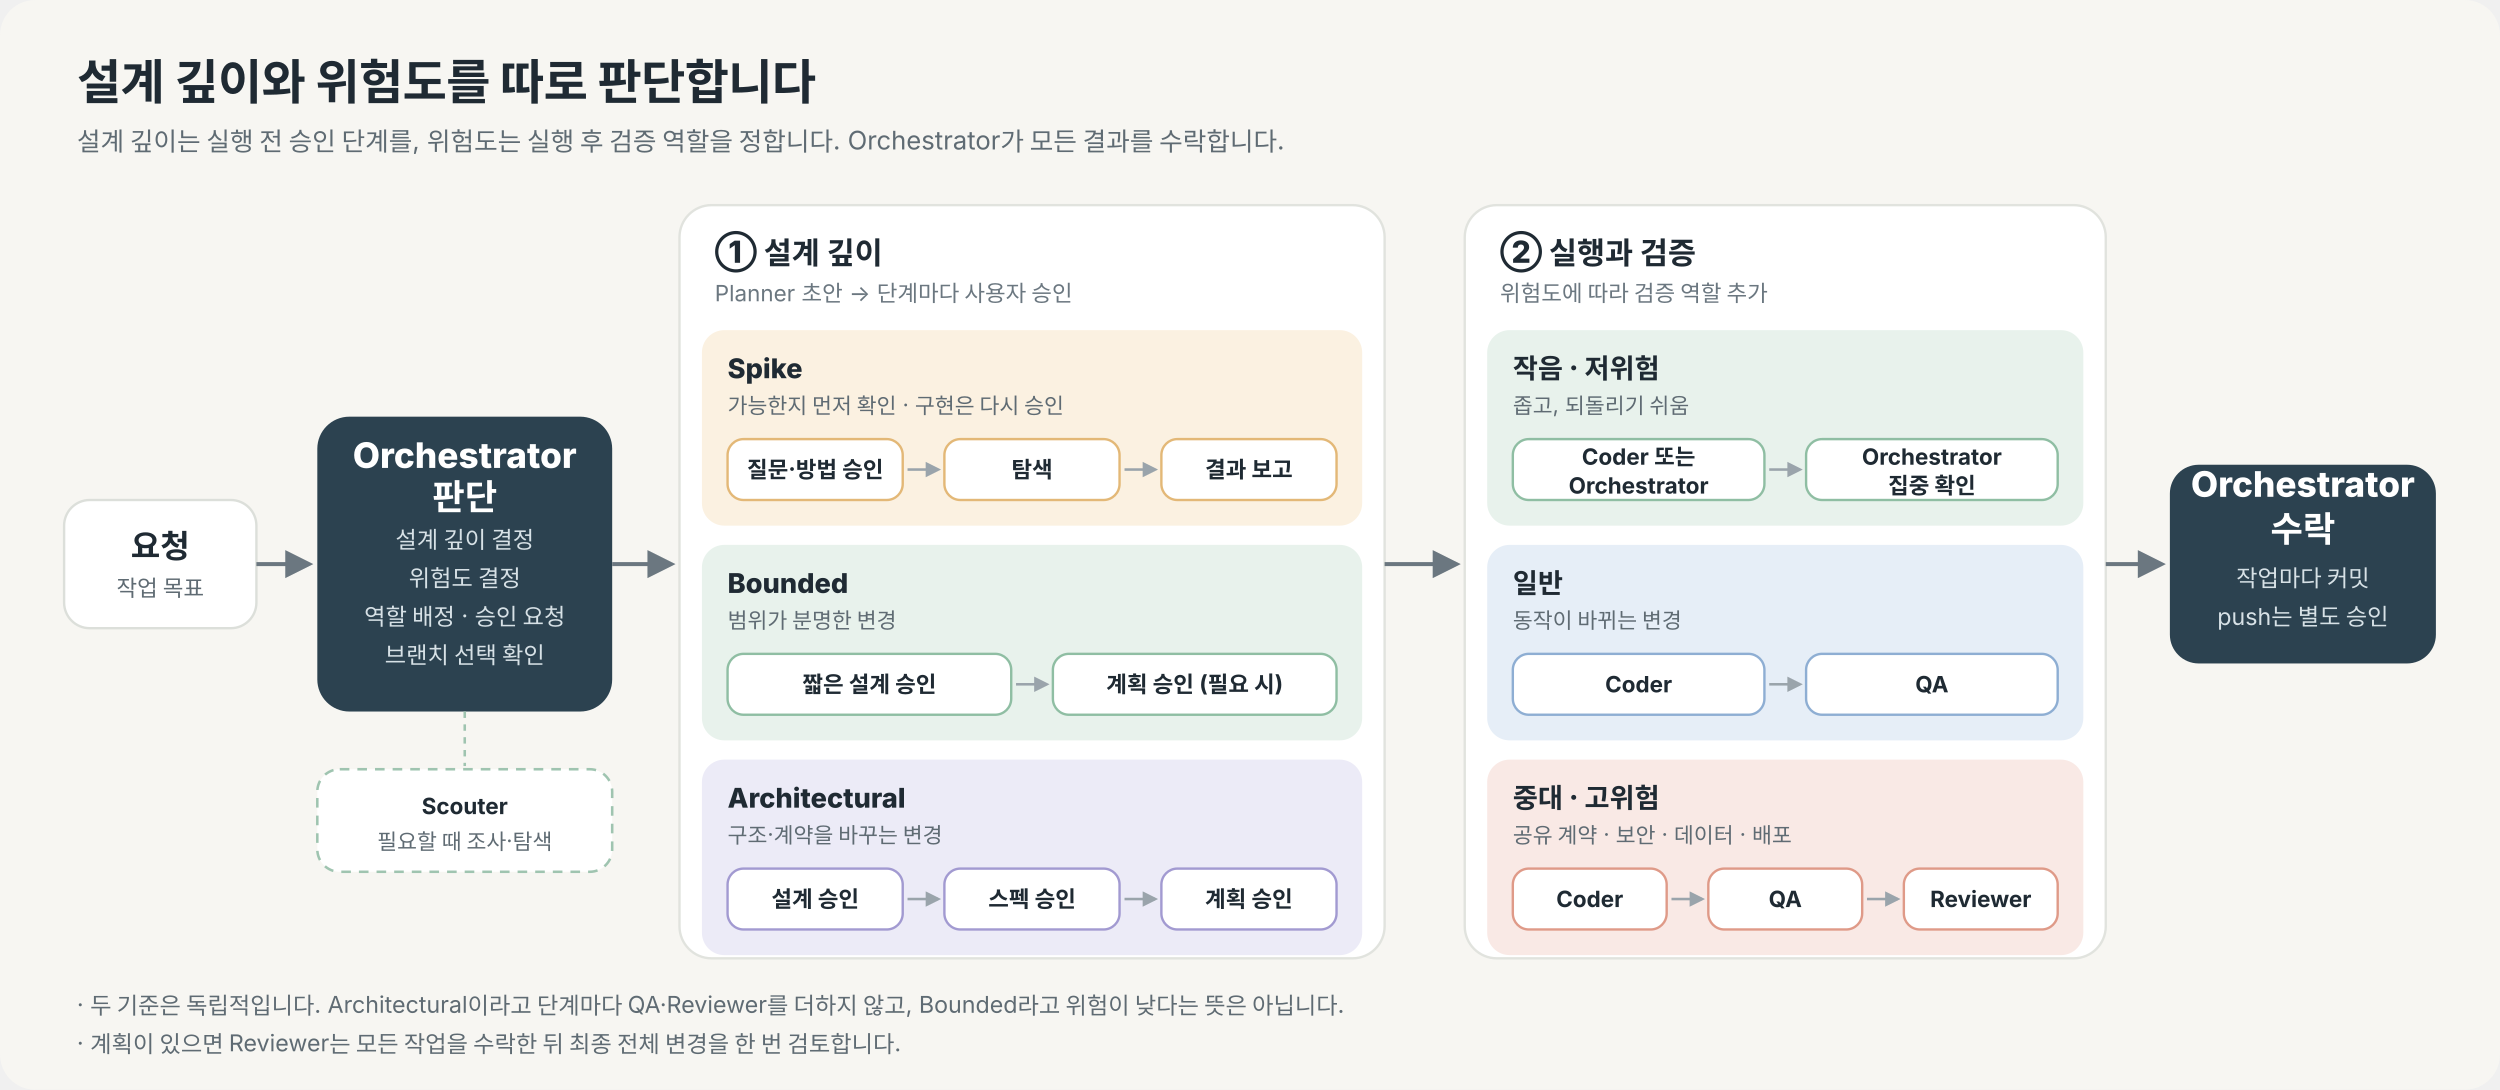
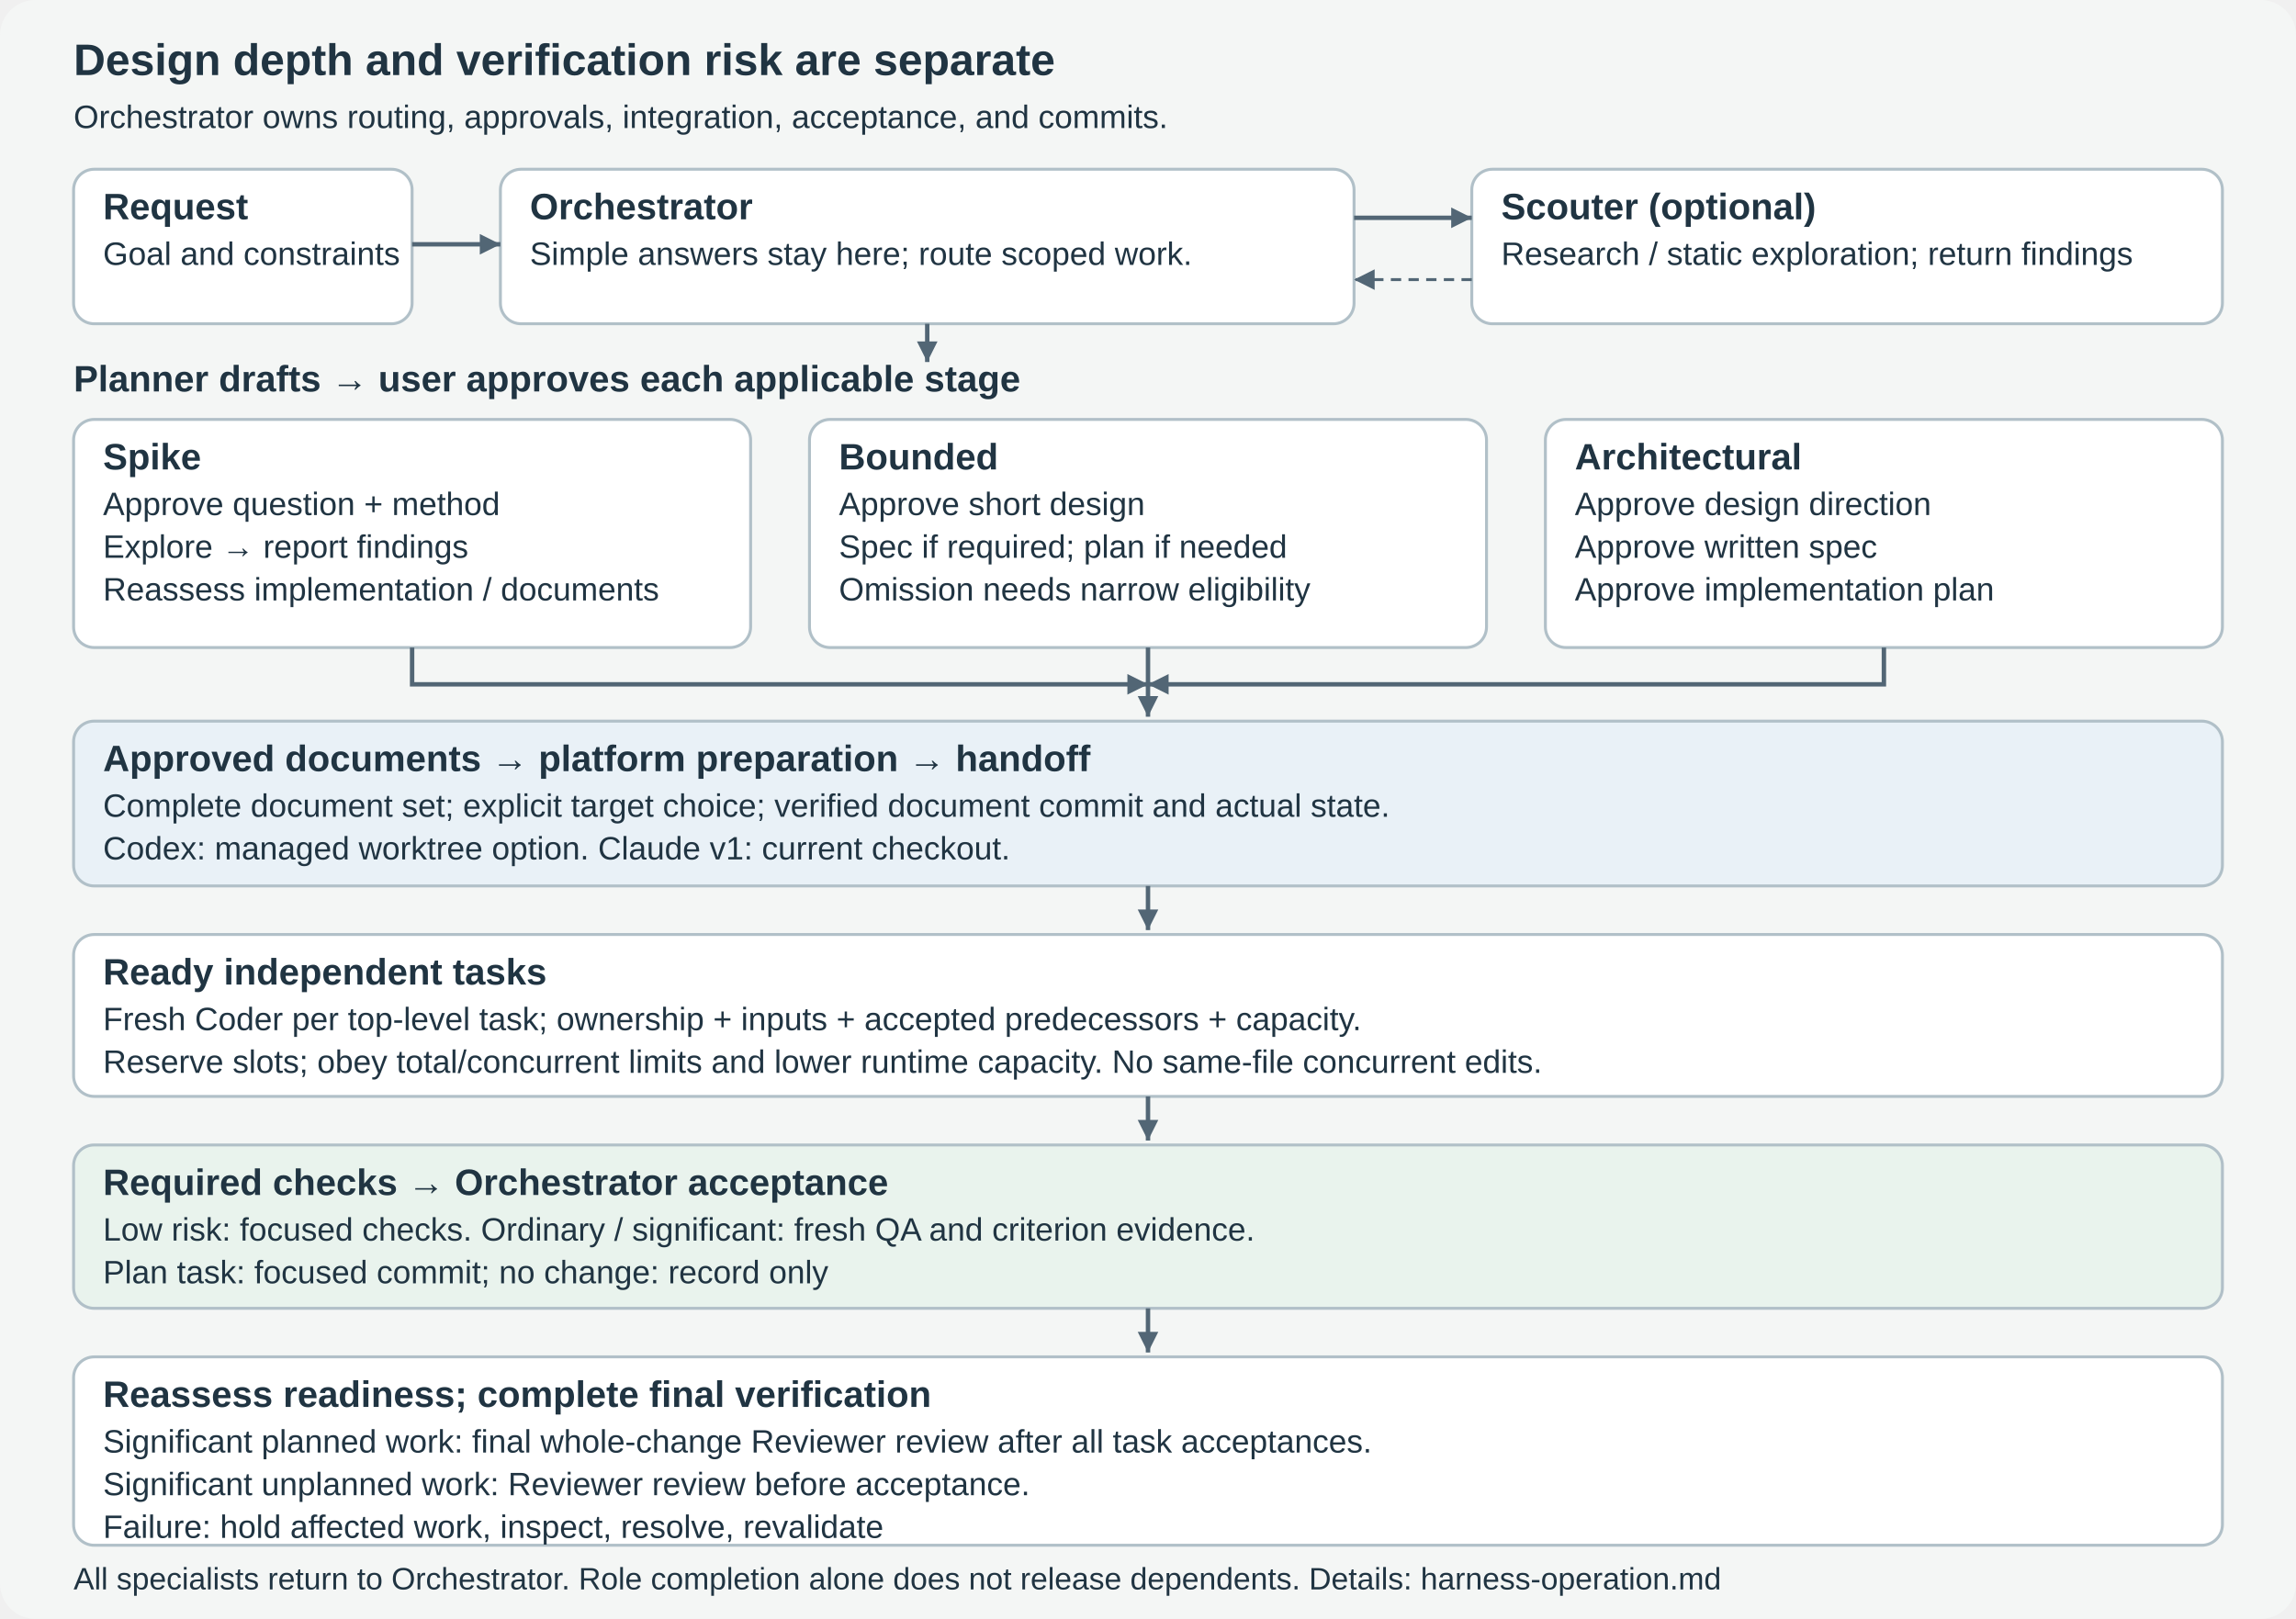
- <svg xmlns="http://www.w3.org/2000/svg" viewBox="0 0 1560 680" width="1560" height="680" role="img" aria-labelledby="title description">
+ <svg xmlns="http://www.w3.org/2000/svg" viewBox="0 0 1560 1100" width="1560" height="1100" role="img" aria-labelledby="title description">
  <defs>
-     <marker id="arrow" viewBox="0 0 10 10" refX="8" refY="5" markerWidth="7" markerHeight="7" orient="auto">
-       <path d="M0 0 L10 5 L0 10 Z" fill="#6b7780" />
-     </marker>
-     <marker id="arrow-s" viewBox="0 0 10 10" refX="8" refY="5" markerWidth="6" markerHeight="6" orient="auto">
-       <path d="M0 0 L10 5 L0 10 Z" fill="#9aa4ab" />
-     </marker>
-     <style>
-       text { font-family: -apple-system, BlinkMacSystemFont, "Apple SD Gothic Neo", "Noto Sans KR", "Segoe UI", sans-serif; fill: #1f2a33; }
-       .title { font-size: 30px; font-weight: 800; letter-spacing: -0.4px; }
-       .sub { font-size: 16px; fill: #5f6b73; }
-       .ph { font-size: 19px; font-weight: 800; }
-       .phs { font-size: 14px; fill: #6b7780; }
-       .rl { font-size: 17px; font-weight: 800; }
-       .rd { font-size: 13.5px; fill: #5f6b73; }
-       .chip { font-size: 14px; font-weight: 650; }
-       .box-t { font-size: 20px; font-weight: 800; }
-       .box-d { font-size: 14px; fill: #5f6b73; }
-       .orchestrator-t { font-size: 22px; font-weight: 800; fill: #ffffff; }
-       .orchestrator-d { font-size: 14.5px; fill: #d7e1e6; }
-       .note { font-size: 14.5px; fill: #5f6b73; }
-       .flow { fill: none; stroke: #6b7780; stroke-width: 2.5; marker-end: url(#arrow); }
-       .step { fill: none; stroke: #9aa4ab; stroke-width: 1.6; marker-end: url(#arrow-s); }
-     </style>
+     <style>text{font-family:Arial,Helvetica,sans-serif;fill:#203442} .heading{font-size:30px;font-weight:700} .label{font-size:25px;font-weight:700} .detail{font-size:22px} .note{font-size:21px} .flow{fill:none;stroke:#526675;stroke-width:3} .return{fill:none;stroke:#526675;stroke-width:2;stroke-dasharray:7 5} .card{fill:white;stroke:#b1c0c8;stroke-width:2}</style>
  </defs>
-   <rect width="1560" height="680" rx="22" fill="#f7f6f2" />
-   <text class="title" x="48" y="62">설계 깊이와 위험도를 따로 판단합니다</text>
-   <text class="sub" x="48" y="94">설계 깊이는 실행 전 승인 단계를, 위험도는 실행 후 검증 역할을 정합니다. Orchestrator가 모든 결과를 수락합니다.</text>
-   <rect x="40" y="312" width="120" height="80" rx="16" fill="#ffffff" stroke="#dcdfda" stroke-width="1.5" />
-   <text class="box-t" x="100" y="348" text-anchor="middle">요청</text>
-   <text class="box-d" x="100" y="372" text-anchor="middle">작업 목표</text>
-   <path class="flow" d="M160 352 H192" />
-   <rect x="198" y="260" width="184" height="184" rx="20" fill="#2c4250" />
-   <text class="orchestrator-t" x="290" y="292" text-anchor="middle">Orchestrator</text>
-   <text class="orchestrator-t" x="290" y="318" text-anchor="middle">판단</text>
-   <text class="orchestrator-d" x="290" y="342" text-anchor="middle">설계 깊이 결정</text>
-   <text class="orchestrator-d" x="290" y="366" text-anchor="middle">위험도 결정</text>
-   <text class="orchestrator-d" x="290" y="390" text-anchor="middle">역할 배정 · 승인 요청</text>
-   <text class="orchestrator-d" x="290" y="414" text-anchor="middle">브랜치 선택 확인</text>
-   <rect x="198" y="480" width="184" height="64" rx="14" fill="#ffffff" stroke="#9fc4b0" stroke-width="1.6" stroke-dasharray="6 5" />
-   <text class="chip" x="290" y="508" text-anchor="middle">Scouter</text>
-   <text class="rd" x="290" y="530" text-anchor="middle">필요할 때 조사·탐색</text>
-   <path d="M290 444 V478" stroke="#9fc4b0" stroke-width="1.6" stroke-dasharray="4 4" fill="none" />
-   <path class="flow" d="M382 352 H418" />
-   <rect x="424" y="128" width="440" height="470" rx="20" fill="#ffffff" stroke="#e1e3de" stroke-width="1.5" />
-   <text class="ph" x="446" y="164">① 설계 깊이</text>
-   <text class="phs" x="446" y="188">Planner 초안 → 단계마다 사용자 승인</text>
-   <rect x="438" y="206" width="412" height="122" rx="14" fill="#fbf1e1" />
-   <text class="rl" x="454" y="236">Spike</text>
-   <text class="rd" x="454" y="258">가능한지 먼저 확인 · 구현은 다시 승인</text>
-   <rect x="454.0" y="274" width="109.3" height="38" rx="10" fill="#ffffff" stroke="#e3b877" stroke-width="1.5" />
-   <text class="chip" x="508.7" y="298" text-anchor="middle">질문·방법 승인</text>
-   <path class="step" d="M566.3 293 H585.3" />
-   <rect x="589.3" y="274" width="109.3" height="38" rx="10" fill="#ffffff" stroke="#e3b877" stroke-width="1.5" />
-   <text class="chip" x="644.0" y="298" text-anchor="middle">탐색</text>
-   <path class="step" d="M701.7 293 H720.7" />
-   <rect x="724.7" y="274" width="109.3" height="38" rx="10" fill="#ffffff" stroke="#e3b877" stroke-width="1.5" />
-   <text class="chip" x="779.3" y="298" text-anchor="middle">결과 보고</text>
-   <rect x="438" y="340" width="412" height="122" rx="14" fill="#e8f2ec" />
-   <text class="rl" x="454" y="370">Bounded</text>
-   <text class="rd" x="454" y="392">범위가 분명한 변경</text>
-   <rect x="454.0" y="408" width="177.0" height="38" rx="10" fill="#ffffff" stroke="#8fbea3" stroke-width="1.5" />
-   <text class="chip" x="542.5" y="432" text-anchor="middle">짧은 설계 승인</text>
-   <path class="step" d="M634.0 427 H653.0" />
-   <rect x="657.0" y="408" width="177.0" height="38" rx="10" fill="#ffffff" stroke="#8fbea3" stroke-width="1.5" />
-   <text class="chip" x="745.5" y="432" text-anchor="middle">계획 승인 (필요 시)</text>
-   <rect x="438" y="474" width="412" height="122" rx="14" fill="#ecebf7" />
-   <text class="rl" x="454" y="504">Architectural</text>
-   <text class="rd" x="454" y="526">구조·계약을 바꾸는 변경</text>
-   <rect x="454.0" y="542" width="109.3" height="38" rx="10" fill="#ffffff" stroke="#a29ad1" stroke-width="1.5" />
-   <text class="chip" x="508.7" y="566" text-anchor="middle">설계 승인</text>
-   <path class="step" d="M566.3 561 H585.3" />
-   <rect x="589.3" y="542" width="109.3" height="38" rx="10" fill="#ffffff" stroke="#a29ad1" stroke-width="1.5" />
-   <text class="chip" x="644.0" y="566" text-anchor="middle">스펙 승인</text>
-   <path class="step" d="M701.7 561 H720.7" />
-   <rect x="724.7" y="542" width="109.3" height="38" rx="10" fill="#ffffff" stroke="#a29ad1" stroke-width="1.5" />
-   <text class="chip" x="779.3" y="566" text-anchor="middle">계획 승인</text>
-   <path class="flow" d="M864 352 H908" />
-   <rect x="914" y="128" width="400" height="470" rx="20" fill="#ffffff" stroke="#e1e3de" stroke-width="1.5" />
-   <text class="ph" x="936" y="164">② 실행과 검증</text>
-   <text class="phs" x="936" y="188">위험도에 따라 검증 역할 추가</text>
-   <rect x="928" y="206" width="372" height="122" rx="14" fill="#e8f2ec" />
-   <text class="rl" x="944" y="236">작음 · 저위험</text>
-   <text class="rd" x="944" y="258">좁고, 되돌리기 쉬움</text>
-   <rect x="944.0" y="274" width="157.0" height="38" rx="10" fill="#ffffff" stroke="#8fbea3" stroke-width="1.5" />
-   <text class="chip" x="1022.5" y="290" text-anchor="middle">Coder 또는</text>
-   <text class="chip" x="1022.5" y="308" text-anchor="middle">Orchestrator</text>
-   <path class="step" d="M1104.0 293 H1123.0" />
-   <rect x="1127.0" y="274" width="157.0" height="38" rx="10" fill="#ffffff" stroke="#8fbea3" stroke-width="1.5" />
-   <text class="chip" x="1205.5" y="290" text-anchor="middle">Orchestrator</text>
-   <text class="chip" x="1205.5" y="308" text-anchor="middle">집중 확인</text>
-   <rect x="928" y="340" width="372" height="122" rx="14" fill="#e6eef7" />
-   <text class="rl" x="944" y="370">일반</text>
-   <text class="rd" x="944" y="392">동작이 바뀌는 변경</text>
-   <rect x="944.0" y="408" width="157.0" height="38" rx="10" fill="#ffffff" stroke="#8eaed3" stroke-width="1.5" />
-   <text class="chip" x="1022.5" y="432" text-anchor="middle">Coder</text>
-   <path class="step" d="M1104.0 427 H1123.0" />
-   <rect x="1127.0" y="408" width="157.0" height="38" rx="10" fill="#ffffff" stroke="#8eaed3" stroke-width="1.5" />
-   <text class="chip" x="1205.5" y="432" text-anchor="middle">QA</text>
-   <rect x="928" y="474" width="372" height="122" rx="14" fill="#f9e9e5" />
-   <text class="rl" x="944" y="504">중대 · 고위험</text>
-   <text class="rd" x="944" y="526">공유 계약 · 보안 · 데이터 · 배포</text>
-   <rect x="944.0" y="542" width="96.0" height="38" rx="10" fill="#ffffff" stroke="#df9a88" stroke-width="1.5" />
-   <text class="chip" x="992.0" y="566" text-anchor="middle">Coder</text>
-   <path class="step" d="M1043.0 561 H1062.0" />
-   <rect x="1066.0" y="542" width="96.0" height="38" rx="10" fill="#ffffff" stroke="#df9a88" stroke-width="1.5" />
-   <text class="chip" x="1114.0" y="566" text-anchor="middle">QA</text>
-   <path class="step" d="M1165.0 561 H1184.0" />
-   <rect x="1188.0" y="542" width="96.0" height="38" rx="10" fill="#ffffff" stroke="#df9a88" stroke-width="1.5" />
-   <text class="chip" x="1236.0" y="566" text-anchor="middle">Reviewer</text>
-   <path class="flow" d="M1314 352 H1348" />
-   <rect x="1354" y="290" width="166" height="124" rx="18" fill="#2c4250" />
-   <text class="orchestrator-t" x="1437.0" y="310" text-anchor="middle">Orchestrator</text>
-   <text class="orchestrator-t" x="1437.0" y="338" text-anchor="middle">수락</text>
-   <text class="orchestrator-d" x="1437.0" y="366" text-anchor="middle">작업마다 커밋</text>
-   <text class="orchestrator-d" x="1437.0" y="390" text-anchor="middle">push는 별도 승인</text>
-   <text class="note" x="48" y="632">· 두 기준은 독립적입니다. Architectural이라고 단계마다 QA·Reviewer를 더하지 않고, Bounded라고 위험이 낮다는 뜻은 아닙니다.</text>
-   <text class="note" x="48" y="656">· 계획이 있으면 Reviewer는 모든 작업을 수락한 뒤 최종 전체 변경을 한 번 검토합니다.</text>
+   <rect width="1560" height="1100" rx="24" fill="#f4f6f5" />
+   <text x="50" y="51" class="heading">Design depth and verification risk are separate</text>
+   <text x="50" y="87" class="detail">Orchestrator owns routing, approvals, integration, acceptance, and commits.</text>
+   <rect x="50" y="115" width="230" height="105" rx="14" class="card" />
+   <text x="70" y="149" class="label">Request</text>
+   <text x="70" y="180" class="detail">Goal and constraints</text>
+   <rect x="340" y="115" width="580" height="105" rx="14" class="card" />
+   <text x="360" y="149" class="label">Orchestrator</text>
+   <text x="360" y="180" class="detail">Simple answers stay here; route scoped work.</text>
+   <rect x="1000" y="115" width="510" height="105" rx="14" class="card" />
+   <text x="1020" y="149" class="label">Scouter (optional)</text>
+   <text x="1020" y="180" class="detail">Research / static exploration; return findings</text>
+   <g class="connector">
+     <path class="flow" d="M280 166 H340" />
+     <polygon points="340,166 326,159 326,173" fill="#526675" />
+   </g>
+   <g class="connector">
+     <path class="flow" d="M920 148 H1000" />
+     <polygon points="1000,148 986,141 986,155" fill="#526675" />
+   </g>
+   <g class="connector">
+     <path class="return" d="M1000 190 H920" />
+     <polygon points="920,190 934,183 934,197" fill="#526675" />
+   </g>
+   <text x="50" y="266" class="label">Planner drafts → user approves each applicable stage</text>
+   <rect x="50" y="285" width="460" height="155" rx="14" class="card" />
+   <text x="70" y="319" class="label">Spike</text>
+   <text x="70" y="350" class="detail">Approve question + method</text>
+   <text x="70" y="379" class="detail">Explore → report findings</text>
+   <text x="70" y="408" class="detail">Reassess implementation / documents</text>
+   <rect x="550" y="285" width="460" height="155" rx="14" class="card" />
+   <text x="570" y="319" class="label">Bounded</text>
+   <text x="570" y="350" class="detail">Approve short design</text>
+   <text x="570" y="379" class="detail">Spec if required; plan if needed</text>
+   <text x="570" y="408" class="detail">Omission needs narrow eligibility</text>
+   <rect x="1050" y="285" width="460" height="155" rx="14" class="card" />
+   <text x="1070" y="319" class="label">Architectural</text>
+   <text x="1070" y="350" class="detail">Approve design direction</text>
+   <text x="1070" y="379" class="detail">Approve written spec</text>
+   <text x="1070" y="408" class="detail">Approve implementation plan</text>
+   <g class="connector">
+     <path class="flow" d="M630 220 V246" />
+     <polygon points="630,246 623,232 637,232" fill="#526675" />
+   </g>
+   <g class="connector">
+     <path class="flow" d="M280 440 V465 H780" />
+     <polygon points="780,465 766,458 766,472" fill="#526675" />
+   </g>
+   <g class="connector">
+     <path class="flow" d="M1280 440 V465 H780" />
+     <polygon points="780,465 794,458 794,472" fill="#526675" />
+   </g>
+   <g class="connector">
+     <path class="flow" d="M780 440 V487" />
+     <polygon points="780,487 773,473 787,473" fill="#526675" />
+   </g>
+   <rect x="50" y="490" width="1460" height="112" rx="14" class="card" style="fill:#e9f1f7" />
+   <text x="70" y="524" class="label">Approved documents → platform preparation → handoff</text>
+   <text x="70" y="555" class="detail">Complete document set; explicit target choice; verified document commit and actual state.</text>
+   <text x="70" y="584" class="detail">Codex: managed worktree option. Claude v1: current checkout.</text>
+   <g class="connector">
+     <path class="flow" d="M780 602 V632" />
+     <polygon points="780,632 773,618 787,618" fill="#526675" />
+   </g>
+   <rect x="50" y="635" width="1460" height="110" rx="14" class="card" />
+   <text x="70" y="669" class="label">Ready independent tasks</text>
+   <text x="70" y="700" class="detail">Fresh Coder per top-level task; ownership + inputs + accepted predecessors + capacity.</text>
+   <text x="70" y="729" class="detail">Reserve slots; obey total/concurrent limits and lower runtime capacity. No same-file concurrent edits.</text>
+   <g class="connector">
+     <path class="flow" d="M780 745 V775" />
+     <polygon points="780,775 773,761 787,761" fill="#526675" />
+   </g>
+   <rect x="50" y="778" width="1460" height="111" rx="14" class="card" style="fill:#e9f3ed" />
+   <text x="70" y="812" class="label">Required checks → Orchestrator acceptance</text>
+   <text x="70" y="843" class="detail">Low risk: focused checks. Ordinary / significant: fresh QA and criterion evidence.</text>
+   <text x="70" y="872" class="detail">Plan task: focused commit; no change: record only</text>
+   <g class="connector">
+     <path class="flow" d="M780 889 V919" />
+     <polygon points="780,919 773,905 787,905" fill="#526675" />
+   </g>
+   <rect x="50" y="922" width="1460" height="128" rx="14" class="card" />
+   <text x="70" y="956" class="label">Reassess readiness; complete final verification</text>
+   <text x="70" y="987" class="detail">Significant planned work: final whole-change Reviewer review after all task acceptances.</text>
+   <text x="70" y="1016" class="detail">Significant unplanned work: Reviewer review before acceptance.</text>
+   <text x="70" y="1045" class="detail">Failure: hold affected work, inspect, resolve, revalidate</text>
+   <text x="50" y="1080" class="note">All specialists return to Orchestrator. Role completion alone does not release dependents. Details: harness-operation.md</text>
</svg>
